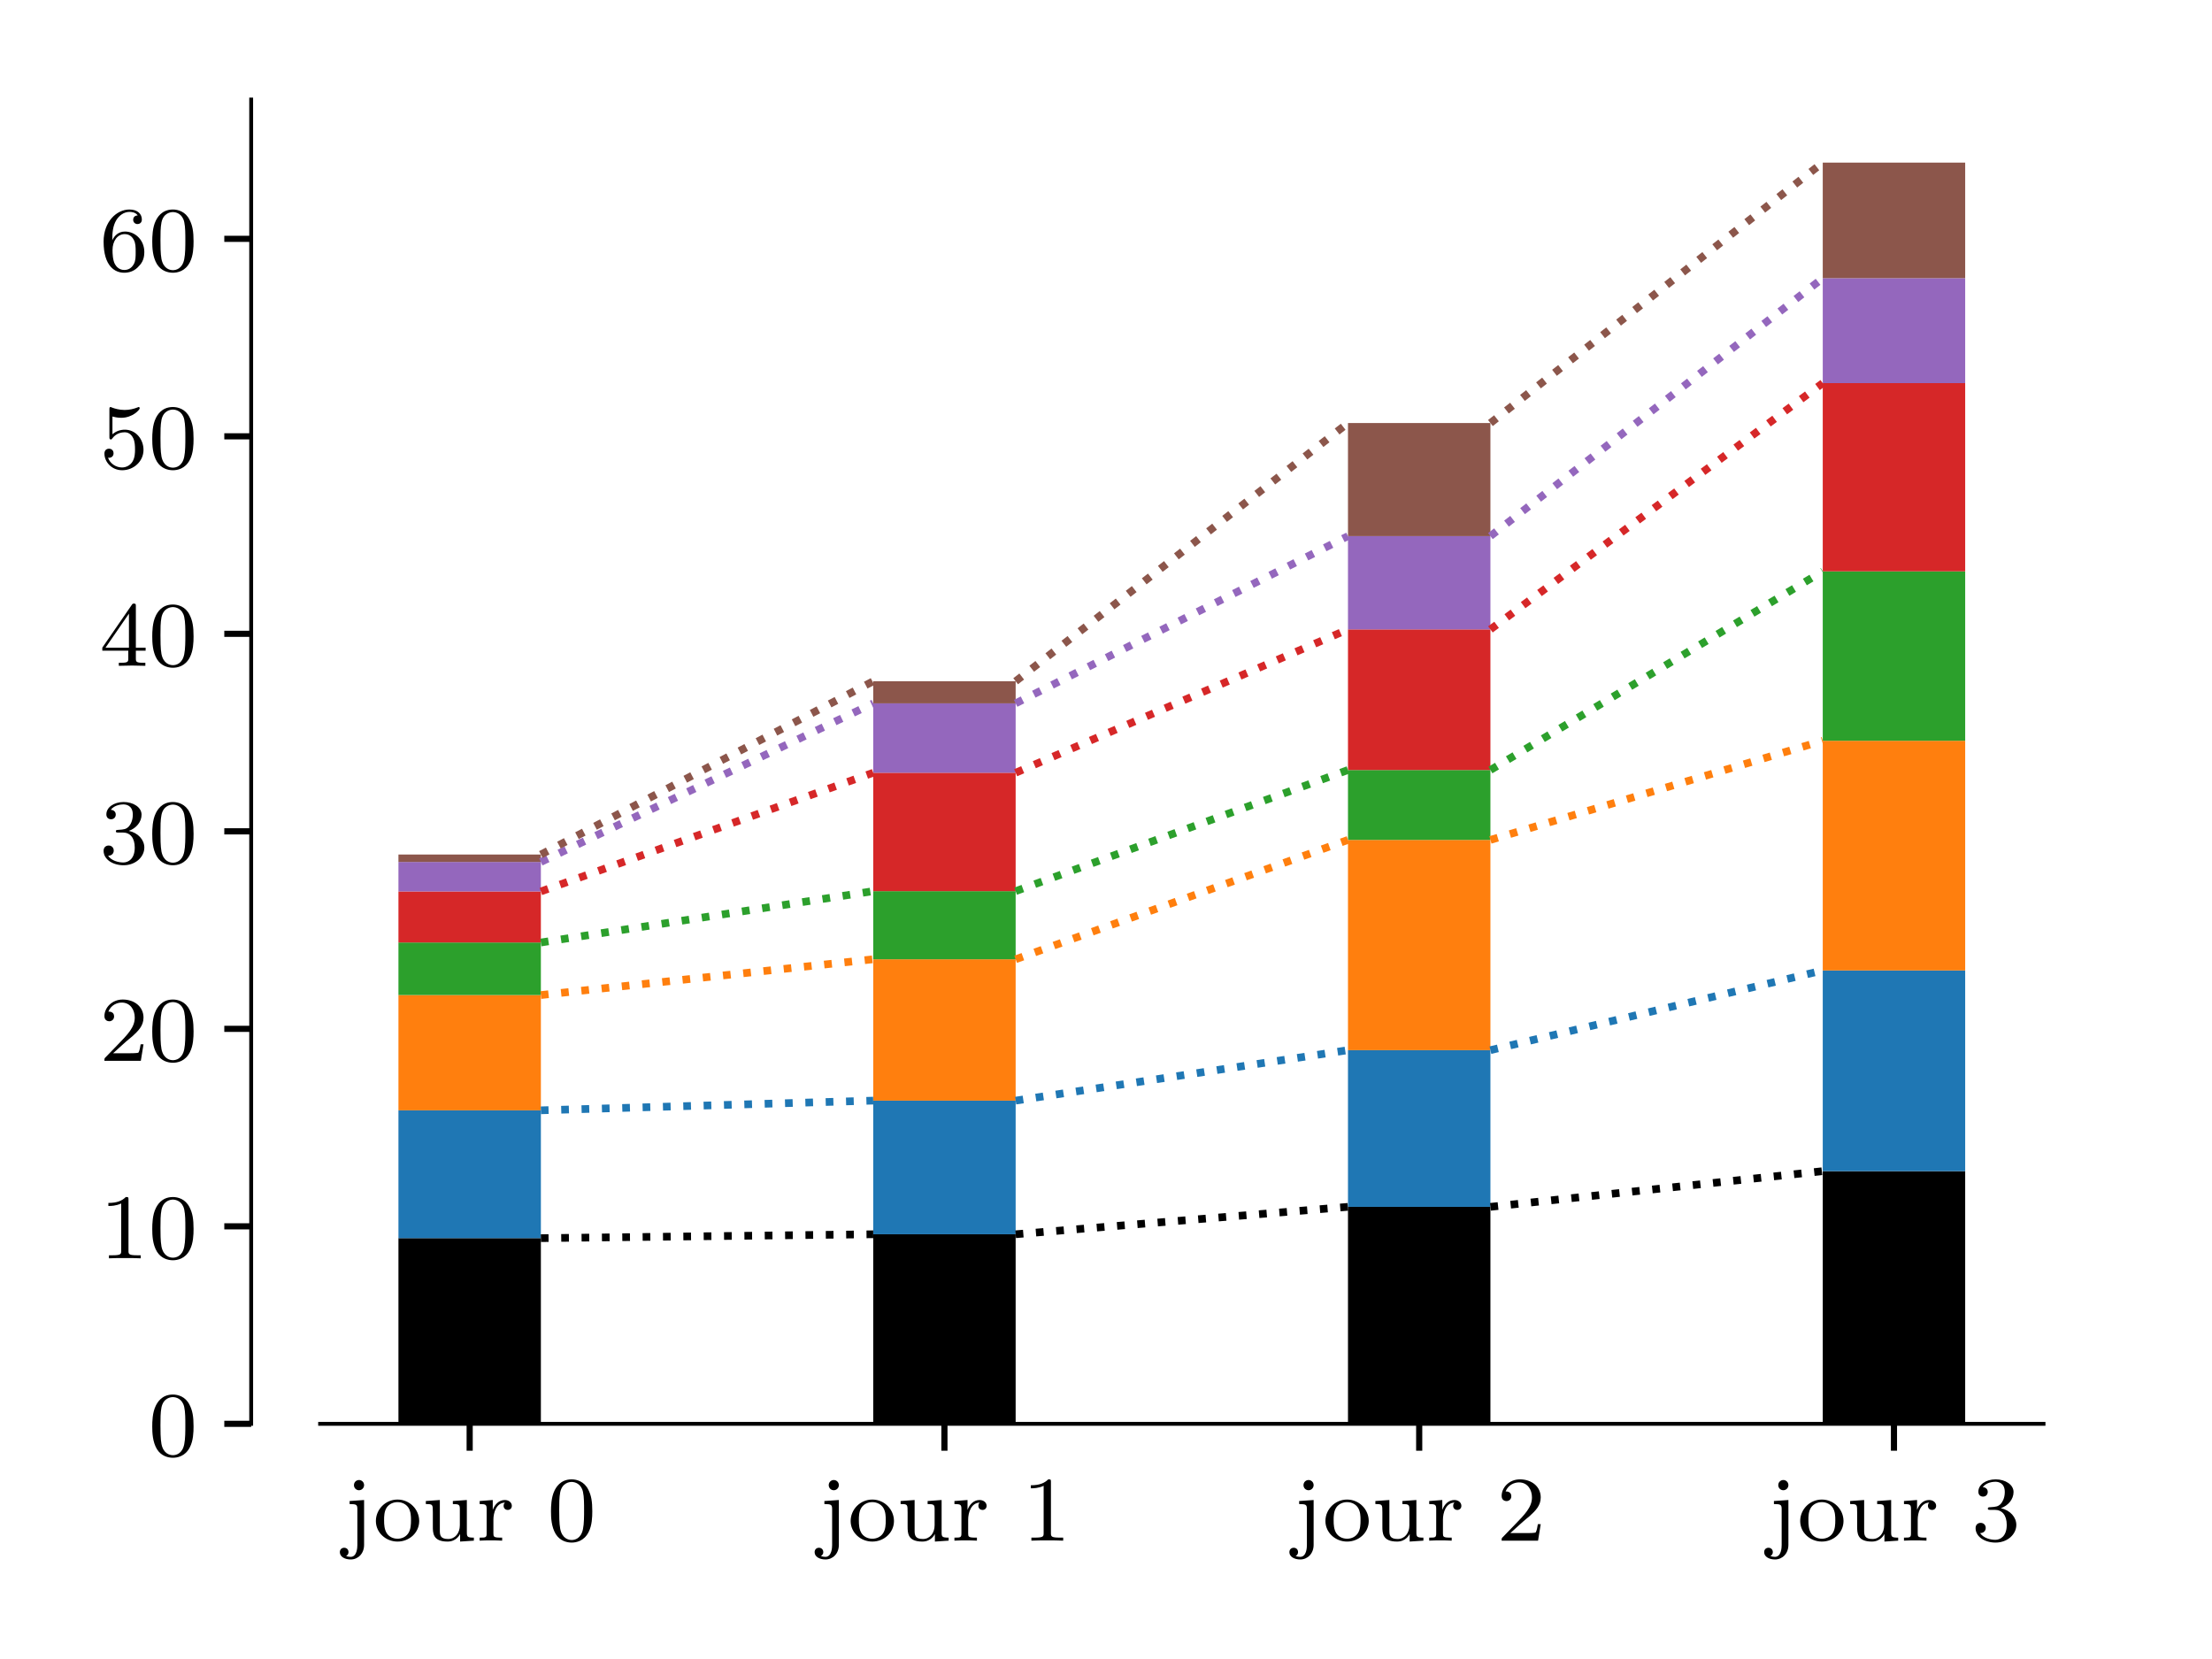
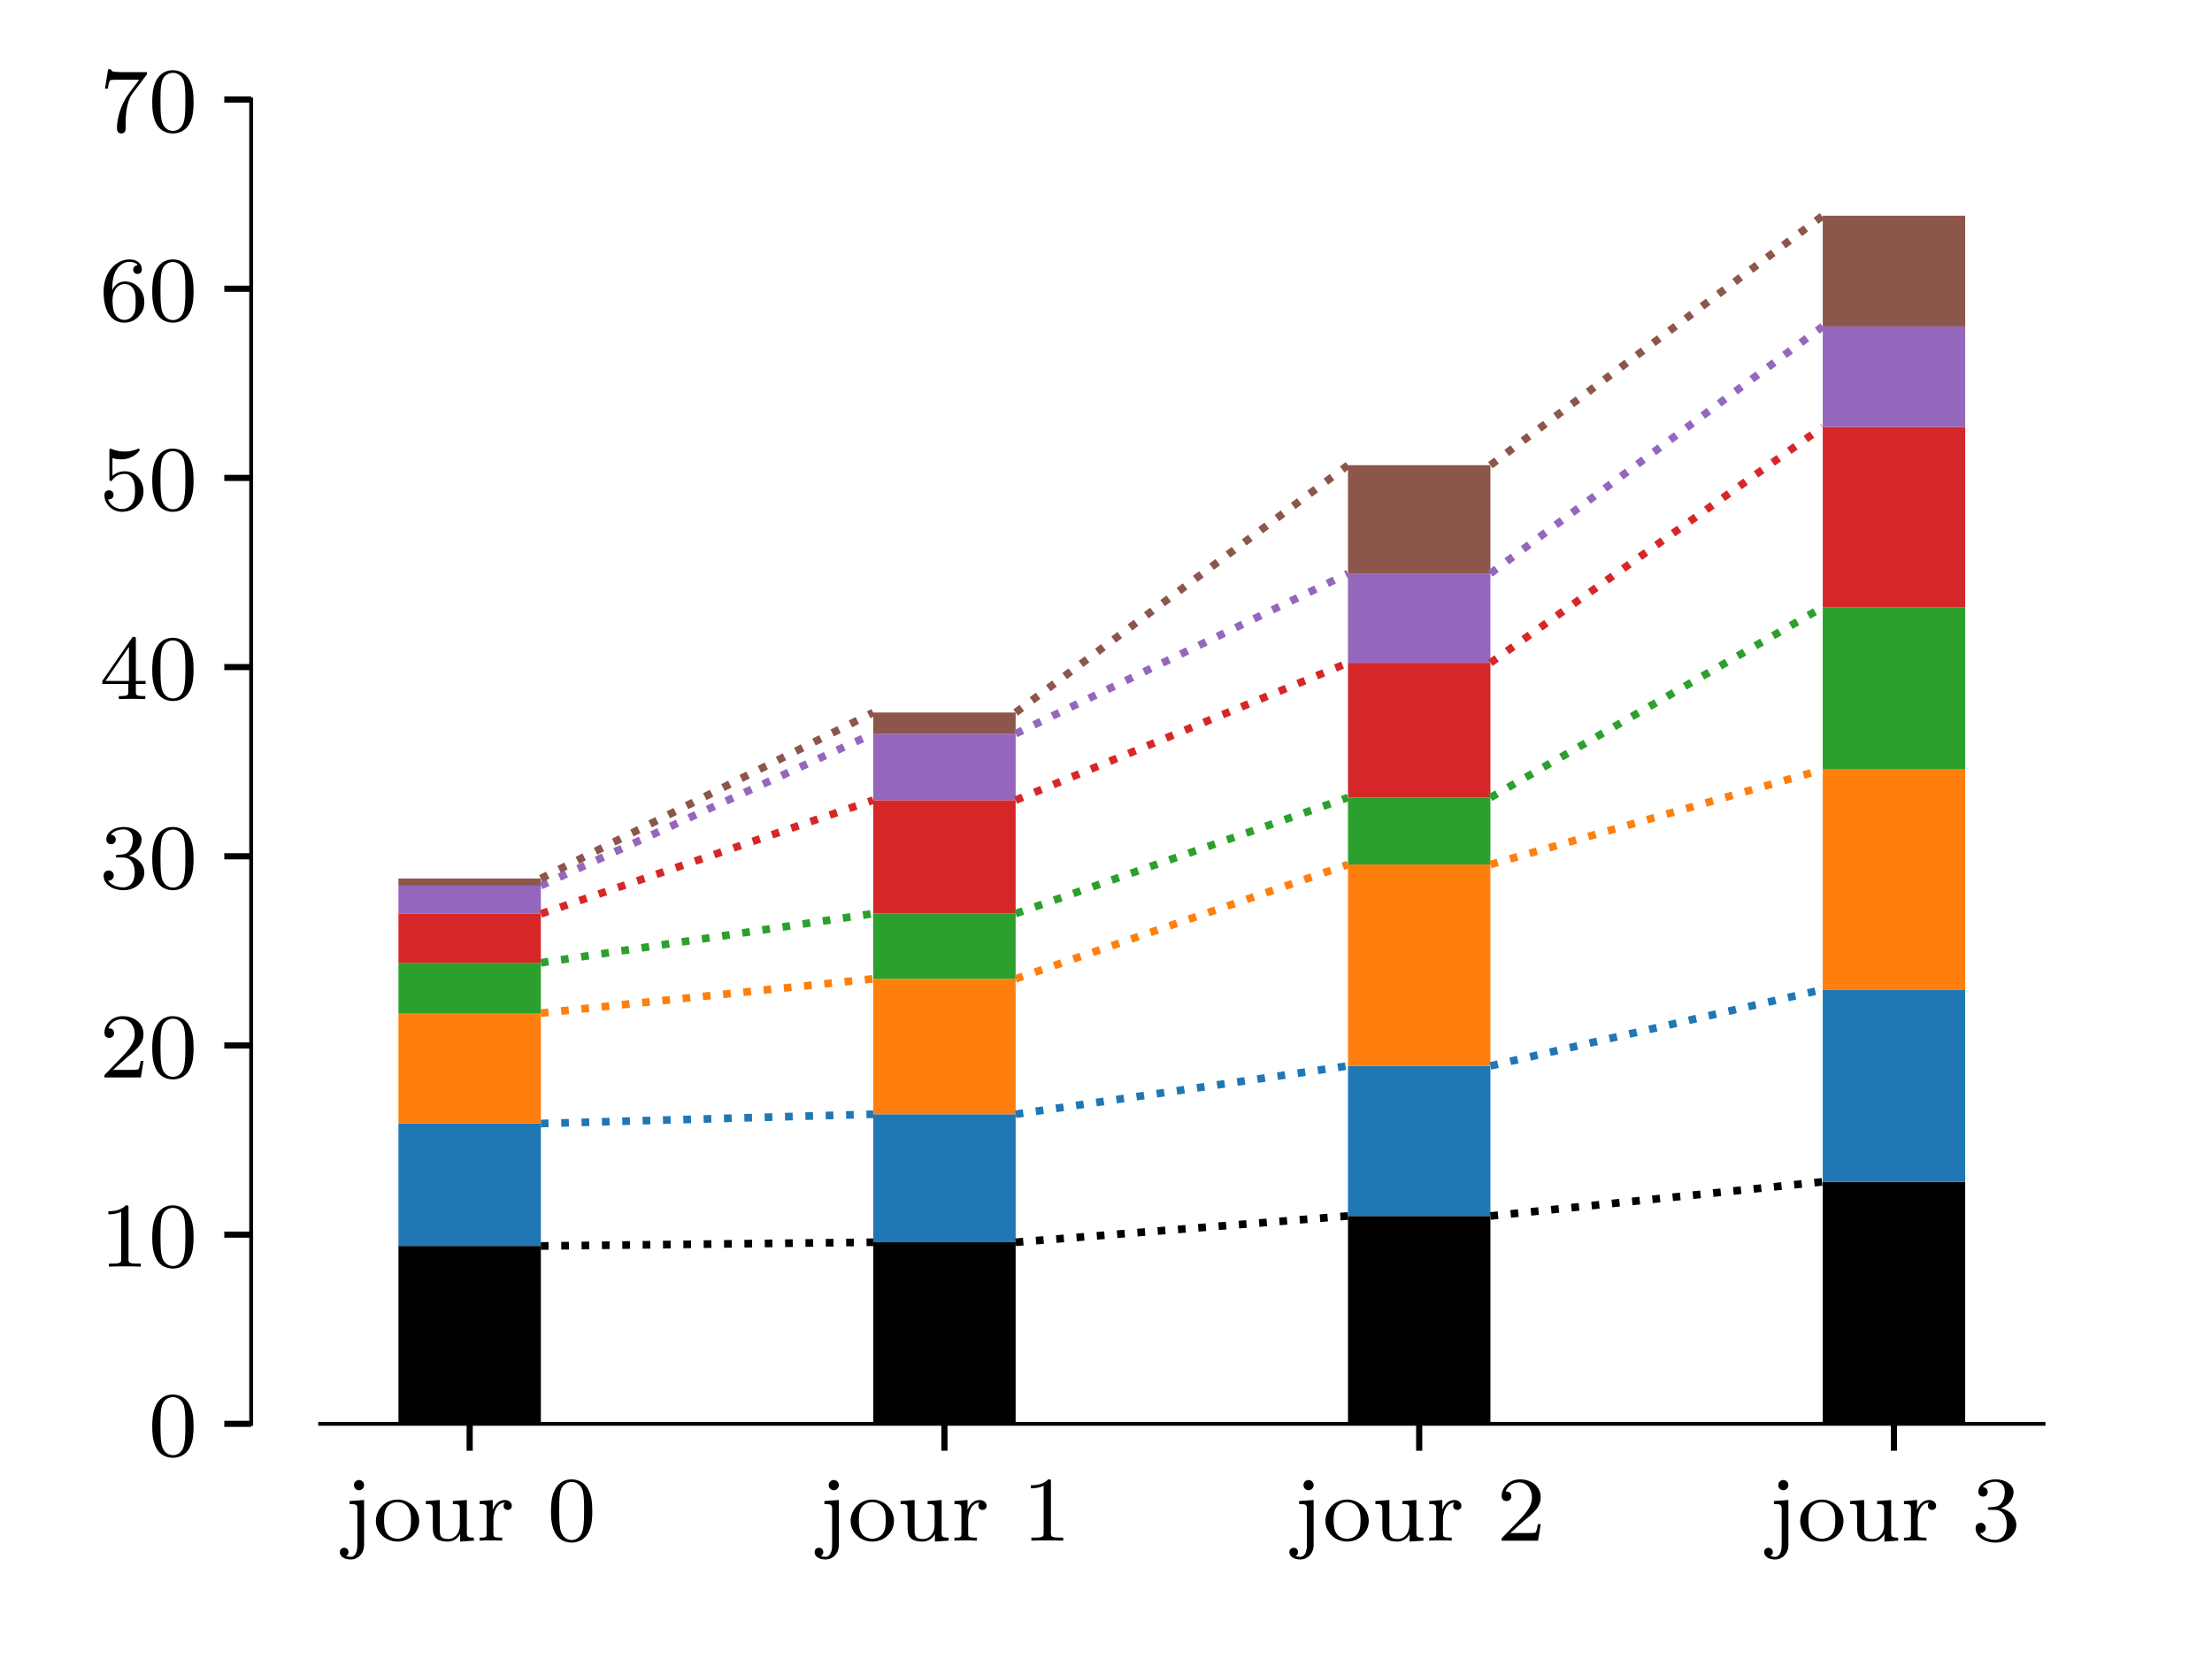
<svg xmlns="http://www.w3.org/2000/svg" xmlns:xlink="http://www.w3.org/1999/xlink" width="288pt" height="216pt" viewBox="0 0 288 216" version="1.1">
  <defs>
    <style type="text/css">*{stroke-linejoin: round; stroke-linecap: butt}</style>
  </defs>
  <g id="figure_1">
    <g id="patch_1">
      <path d="M 0 216  L 288 216  L 288 0  L 0 0  L 0 216  z " style="fill: none" />
    </g>
    <g id="axes_1">
      <g id="patch_2">
        <path d="M 32.703 185.382  L 275.04 185.382  L 275.04 12.96  L 32.703 12.96  L 32.703 185.382  z " style="fill: none" />
      </g>
      <g id="patch_3">
-         <path d="M 51.877 185.382  L 70.422 185.382  L 70.422 161.206  L 51.877 161.206  z " clip-path="url(#p1938d01c1e)" />
+         <path d="M 51.877 185.382  L 70.422 185.382  L 70.422 162.224  L 51.877 162.224  z " clip-path="url(#p4316bb7697)" />
      </g>
      <g id="patch_4">
-         <path d="M 113.692 185.382  L 132.236 185.382  L 132.236 160.699  L 113.692 160.699  z " clip-path="url(#p1938d01c1e)" />
+         <path d="M 113.692 185.382  L 132.236 185.382  L 132.236 161.738  L 113.692 161.738  z " clip-path="url(#p4316bb7697)" />
      </g>
      <g id="patch_5">
-         <path d="M 175.506 185.382  L 194.051 185.382  L 194.051 157.13  L 175.506 157.13  z " clip-path="url(#p1938d01c1e)" />
+         <path d="M 175.506 185.382  L 194.051 185.382  L 194.051 158.32  L 175.506 158.32  z " clip-path="url(#p4316bb7697)" />
      </g>
      <g id="patch_6">
-         <path d="M 237.321 185.382  L 255.865 185.382  L 255.865 152.483  L 237.321 152.483  z " clip-path="url(#p1938d01c1e)" />
+         <path d="M 237.321 185.382  L 255.865 185.382  L 255.865 153.869  L 237.321 153.869  z " clip-path="url(#p4316bb7697)" />
      </g>
      <g id="patch_7">
-         <path d="M 51.877 161.206  L 70.422 161.206  L 70.422 144.562  L 51.877 144.562  z " clip-path="url(#p1938d01c1e)" style="fill: #1f77b4" />
+         <path d="M 51.877 162.224  L 70.422 162.224  L 70.422 146.282  L 51.877 146.282  z " clip-path="url(#p4316bb7697)" style="fill: #1f77b4" />
      </g>
      <g id="patch_8">
-         <path d="M 113.692 160.699  L 132.236 160.699  L 132.236 143.3  L 113.692 143.3  z " clip-path="url(#p1938d01c1e)" style="fill: #1f77b4" />
+         <path d="M 113.692 161.738  L 132.236 161.738  L 132.236 145.072  L 113.692 145.072  z " clip-path="url(#p4316bb7697)" style="fill: #1f77b4" />
      </g>
      <g id="patch_9">
-         <path d="M 175.506 157.13  L 194.051 157.13  L 194.051 136.73  L 175.506 136.73  z " clip-path="url(#p1938d01c1e)" style="fill: #1f77b4" />
+         <path d="M 175.506 158.32  L 194.051 158.32  L 194.051 138.779  L 175.506 138.779  z " clip-path="url(#p4316bb7697)" style="fill: #1f77b4" />
      </g>
      <g id="patch_10">
-         <path d="M 237.321 152.483  L 255.865 152.483  L 255.865 126.351  L 237.321 126.351  z " clip-path="url(#p1938d01c1e)" style="fill: #1f77b4" />
+         <path d="M 237.321 153.869  L 255.865 153.869  L 255.865 128.837  L 237.321 128.837  z " clip-path="url(#p4316bb7697)" style="fill: #1f77b4" />
      </g>
      <g id="patch_11">
-         <path d="M 51.877 144.562  L 70.422 144.562  L 70.422 129.555  L 51.877 129.555  z " clip-path="url(#p1938d01c1e)" style="fill: #ff7f0e" />
+         <path d="M 51.877 146.282  L 70.422 146.282  L 70.422 131.906  L 51.877 131.906  z " clip-path="url(#p4316bb7697)" style="fill: #ff7f0e" />
      </g>
      <g id="patch_12">
-         <path d="M 113.692 143.3  L 132.236 143.3  L 132.236 124.895  L 113.692 124.895  z " clip-path="url(#p1938d01c1e)" style="fill: #ff7f0e" />
+         <path d="M 113.692 145.072  L 132.236 145.072  L 132.236 127.443  L 113.692 127.443  z " clip-path="url(#p4316bb7697)" style="fill: #ff7f0e" />
      </g>
      <g id="patch_13">
-         <path d="M 175.506 136.73  L 194.051 136.73  L 194.051 109.355  L 175.506 109.355  z " clip-path="url(#p1938d01c1e)" style="fill: #ff7f0e" />
+         <path d="M 175.506 138.779  L 194.051 138.779  L 194.051 112.557  L 175.506 112.557  z " clip-path="url(#p4316bb7697)" style="fill: #ff7f0e" />
      </g>
      <g id="patch_14">
-         <path d="M 237.321 126.351  L 255.865 126.351  L 255.865 96.445  L 237.321 96.445  z " clip-path="url(#p1938d01c1e)" style="fill: #ff7f0e" />
+         <path d="M 237.321 128.837  L 255.865 128.837  L 255.865 100.191  L 237.321 100.191  z " clip-path="url(#p4316bb7697)" style="fill: #ff7f0e" />
      </g>
      <g id="patch_15">
-         <path d="M 51.877 129.555  L 70.422 129.555  L 70.422 122.712  L 51.877 122.712  z " clip-path="url(#p1938d01c1e)" style="fill: #2ca02c" />
+         <path d="M 51.877 131.906  L 70.422 131.906  L 70.422 125.352  L 51.877 125.352  z " clip-path="url(#p4316bb7697)" style="fill: #2ca02c" />
      </g>
      <g id="patch_16">
-         <path d="M 113.692 124.895  L 132.236 124.895  L 132.236 116.026  L 113.692 116.026  z " clip-path="url(#p1938d01c1e)" style="fill: #2ca02c" />
+         <path d="M 113.692 127.443  L 132.236 127.443  L 132.236 118.947  L 113.692 118.947  z " clip-path="url(#p4316bb7697)" style="fill: #2ca02c" />
      </g>
      <g id="patch_17">
-         <path d="M 175.506 109.355  L 194.051 109.355  L 194.051 100.255  L 175.506 100.255  z " clip-path="url(#p1938d01c1e)" style="fill: #2ca02c" />
+         <path d="M 175.506 112.557  L 194.051 112.557  L 194.051 103.841  L 175.506 103.841  z " clip-path="url(#p4316bb7697)" style="fill: #2ca02c" />
      </g>
      <g id="patch_18">
-         <path d="M 237.321 96.445  L 255.865 96.445  L 255.865 74.386  L 237.321 74.386  z " clip-path="url(#p1938d01c1e)" style="fill: #2ca02c" />
+         <path d="M 237.321 100.191  L 255.865 100.191  L 255.865 79.061  L 237.321 79.061  z " clip-path="url(#p4316bb7697)" style="fill: #2ca02c" />
      </g>
      <g id="patch_19">
-         <path d="M 51.877 122.712  L 70.422 122.712  L 70.422 116.062  L 51.877 116.062  z " clip-path="url(#p1938d01c1e)" style="fill: #d62728" />
+         <path d="M 51.877 125.352  L 70.422 125.352  L 70.422 118.982  L 51.877 118.982  z " clip-path="url(#p4316bb7697)" style="fill: #d62728" />
      </g>
      <g id="patch_20">
-         <path d="M 113.692 116.026  L 132.236 116.026  L 132.236 100.611  L 113.692 100.611  z " clip-path="url(#p1938d01c1e)" style="fill: #d62728" />
+         <path d="M 113.692 118.947  L 132.236 118.947  L 132.236 104.181  L 113.692 104.181  z " clip-path="url(#p4316bb7697)" style="fill: #d62728" />
      </g>
      <g id="patch_21">
-         <path d="M 175.506 100.255  L 194.051 100.255  L 194.051 81.945  L 175.506 81.945  z " clip-path="url(#p1938d01c1e)" style="fill: #d62728" />
+         <path d="M 175.506 103.841  L 194.051 103.841  L 194.051 86.301  L 175.506 86.301  z " clip-path="url(#p4316bb7697)" style="fill: #d62728" />
      </g>
      <g id="patch_22">
-         <path d="M 237.321 74.386  L 255.865 74.386  L 255.865 49.882  L 237.321 49.882  z " clip-path="url(#p1938d01c1e)" style="fill: #d62728" />
+         <path d="M 237.321 79.061  L 255.865 79.061  L 255.865 55.589  L 237.321 55.589  z " clip-path="url(#p4316bb7697)" style="fill: #d62728" />
      </g>
      <g id="patch_23">
-         <path d="M 51.877 116.062  L 70.422 116.062  L 70.422 112.226  L 51.877 112.226  z " clip-path="url(#p1938d01c1e)" style="fill: #9467bd" />
+         <path d="M 51.877 118.982  L 70.422 118.982  L 70.422 115.307  L 51.877 115.307  z " clip-path="url(#p4316bb7697)" style="fill: #9467bd" />
      </g>
      <g id="patch_24">
-         <path d="M 113.692 100.611  L 132.236 100.611  L 132.236 91.575  L 113.692 91.575  z " clip-path="url(#p1938d01c1e)" style="fill: #9467bd" />
+         <path d="M 113.692 104.181  L 132.236 104.181  L 132.236 95.526  L 113.692 95.526  z " clip-path="url(#p4316bb7697)" style="fill: #9467bd" />
      </g>
      <g id="patch_25">
-         <path d="M 175.506 81.945  L 194.051 81.945  L 194.051 69.801  L 175.506 69.801  z " clip-path="url(#p1938d01c1e)" style="fill: #9467bd" />
+         <path d="M 175.506 86.301  L 194.051 86.301  L 194.051 74.669  L 175.506 74.669  z " clip-path="url(#p4316bb7697)" style="fill: #9467bd" />
      </g>
      <g id="patch_26">
-         <path d="M 237.321 49.882  L 255.865 49.882  L 255.865 36.217  L 237.321 36.217  z " clip-path="url(#p1938d01c1e)" style="fill: #9467bd" />
+         <path d="M 237.321 55.589  L 255.865 55.589  L 255.865 42.5  L 237.321 42.5  z " clip-path="url(#p4316bb7697)" style="fill: #9467bd" />
      </g>
      <g id="patch_27">
-         <path d="M 51.877 112.226  L 70.422 112.226  L 70.422 111.258  L 51.877 111.258  z " clip-path="url(#p1938d01c1e)" style="fill: #8c564b" />
+         <path d="M 51.877 115.307  L 70.422 115.307  L 70.422 114.38  L 51.877 114.38  z " clip-path="url(#p4316bb7697)" style="fill: #8c564b" />
      </g>
      <g id="patch_28">
-         <path d="M 113.692 91.575  L 132.236 91.575  L 132.236 88.695  L 113.692 88.695  z " clip-path="url(#p1938d01c1e)" style="fill: #8c564b" />
+         <path d="M 113.692 95.526  L 132.236 95.526  L 132.236 92.768  L 113.692 92.768  z " clip-path="url(#p4316bb7697)" style="fill: #8c564b" />
      </g>
      <g id="patch_29">
-         <path d="M 175.506 69.801  L 194.051 69.801  L 194.051 55.078  L 175.506 55.078  z " clip-path="url(#p1938d01c1e)" style="fill: #8c564b" />
+         <path d="M 175.506 74.669  L 194.051 74.669  L 194.051 60.566  L 175.506 60.566  z " clip-path="url(#p4316bb7697)" style="fill: #8c564b" />
      </g>
      <g id="patch_30">
-         <path d="M 237.321 36.217  L 255.865 36.217  L 255.865 21.171  L 237.321 21.171  z " clip-path="url(#p1938d01c1e)" style="fill: #8c564b" />
+         <path d="M 237.321 42.5  L 255.865 42.5  L 255.865 28.087  L 237.321 28.087  z " clip-path="url(#p4316bb7697)" style="fill: #8c564b" />
      </g>
      <g id="matplotlib.axis_1">
        <g id="xtick_1">
          <g id="line2d_1">
            <defs>
-               <path id="m930ab64443" d="M 0 0  L 0 3.5  " style="stroke: #000000; stroke-width: 0.8" />
+               <path id="m98ee27dc84" d="M 0 0  L 0 3.5  " style="stroke: #000000; stroke-width: 0.8" />
            </defs>
            <g>
-               <use xlink:href="#m930ab64443" x="61.15" y="185.382" style="stroke: #000000; stroke-width: 0.8" />
+               <use xlink:href="#m98ee27dc84" x="61.15" y="185.382" style="stroke: #000000; stroke-width: 0.8" />
            </g>
          </g>
          <g id="text_1">
            <g transform="translate(44.67952 200.5913)scale(0.12 -0.12)">
              <defs>
                <path id="LMRoman8-Regular-6a" d="M 1453 -294  L 1453 2822  L 448 2752  L 448 2541  C 928 2541 986 2496 986 2182  L 986 -307  C 986 -480 960 -1126 518 -1126  C 422 -1126 282 -1101 198 -1069  C 237 -1056 371 -973 371 -794  C 371 -621 250 -493 70 -493  C -90 -493 -230 -602 -230 -800  C -230 -1126 128 -1306 525 -1306  C 1037 -1306 1453 -896 1453 -294  z M 1453 3853  C 1453 4064 1286 4211 1101 4211  C 915 4211 749 4064 749 3853  C 749 3667 896 3501 1101 3501  C 1299 3501 1453 3667 1453 3853  z " transform="scale(0.015625)" />
                <path id="LMRoman8-Regular-6f" d="M 3200 1363  C 3200 2163 2541 2854 1696 2854  C 851 2854 192 2163 192 1363  C 192 563 877 -64 1696 -64  C 2522 -64 3200 563 3200 1363  z M 2630 1421  C 2630 1126 2618 774 2438 506  C 2266 250 1978 134 1696 134  C 1350 134 1082 301 941 525  C 781 787 762 1101 762 1421  C 762 1664 762 2048 960 2323  C 1126 2547 1395 2675 1696 2675  C 2029 2675 2304 2515 2451 2291  C 2624 2022 2630 1677 2630 1421  z " transform="scale(0.015625)" />
                <path id="LMRoman8-Regular-75" d="M 3597 0  L 3597 211  C 3162 211 3110 256 3110 570  L 3110 2822  L 2138 2752  L 2138 2541  C 2573 2541 2624 2496 2624 2182  L 2624 1069  C 2624 518 2291 115 1811 115  C 1261 115 1235 390 1235 710  L 1235 2822  L 262 2752  L 262 2541  C 749 2541 749 2522 749 1952  L 749 992  C 749 531 749 -64 1773 -64  C 2374 -64 2605 397 2637 454  L 2643 454  L 2643 -64  L 3597 0  z " transform="scale(0.015625)" />
                <path id="LMRoman8-Regular-72" d="M 2458 2419  C 2458 2643 2253 2822 1971 2822  C 1555 2822 1274 2509 1139 2150  L 1133 2150  L 1133 2822  L 224 2752  L 224 2541  C 659 2541 710 2496 710 2182  L 710 499  C 710 211 634 211 224 211  L 224 0  C 474 19 826 19 979 19  C 1357 19 1370 19 1786 0  L 1786 211  L 1658 211  C 1190 211 1178 282 1178 512  L 1178 1459  C 1178 1939 1376 2630 1990 2643  C 1952 2618 1888 2566 1888 2419  C 1888 2221 2042 2131 2170 2131  C 2323 2131 2458 2234 2458 2419  z " transform="scale(0.015625)" />
                <path id="LMRoman8-Regular-20" transform="scale(0.015625)" />
                <path id="LMRoman8-Regular-30" d="M 3130 2042  C 3130 2726 3059 3142 2848 3552  C 2566 4115 2048 4256 1696 4256  C 890 4256 595 3654 506 3475  C 275 3008 262 2374 262 2042  C 262 1619 282 973 589 461  C 883 -13 1357 -134 1696 -134  C 2003 -134 2554 -38 2874 595  C 3110 1056 3130 1626 3130 2042  z M 2560 2118  C 2560 1741 2560 1165 2483 806  C 2349 134 1907 45 1696 45  C 1478 45 1037 147 902 819  C 832 1184 832 1786 832 2118  C 832 2560 832 3008 902 3360  C 1037 4013 1536 4077 1696 4077  C 1914 4077 2355 3968 2483 3386  C 2560 3034 2560 2554 2560 2118  z " transform="scale(0.015625)" />
              </defs>
              <use xlink:href="#LMRoman8-Regular-6a" />
              <use xlink:href="#LMRoman8-Regular-6f" x="32.5" />
              <use xlink:href="#LMRoman8-Regular-75" x="85.6" />
              <use xlink:href="#LMRoman8-Regular-72" x="144.6" />
              <use xlink:href="#LMRoman8-Regular-20" x="186" />
              <use xlink:href="#LMRoman8-Regular-30" x="221.4" />
            </g>
          </g>
        </g>
        <g id="xtick_2">
          <g id="line2d_2">
            <g>
-               <use xlink:href="#m930ab64443" x="122.964" y="185.382" style="stroke: #000000; stroke-width: 0.8" />
+               <use xlink:href="#m98ee27dc84" x="122.964" y="185.382" style="stroke: #000000; stroke-width: 0.8" />
            </g>
          </g>
          <g id="text_2">
            <g transform="translate(106.494 200.5913)scale(0.12 -0.12)">
              <defs>
                <path id="LMRoman8-Regular-31" d="M 2861 0  L 2861 211  L 2637 211  C 2029 211 2010 288 2010 525  L 2010 4077  C 2010 4250 1997 4256 1824 4256  C 1562 4000 1222 3846 614 3846  L 614 3635  C 787 3635 1133 3635 1504 3808  L 1504 525  C 1504 288 1485 211 877 211  L 653 211  L 653 0  C 915 19 1466 19 1754 19  C 2042 19 2598 19 2861 0  z " transform="scale(0.015625)" />
              </defs>
              <use xlink:href="#LMRoman8-Regular-6a" />
              <use xlink:href="#LMRoman8-Regular-6f" x="32.5" />
              <use xlink:href="#LMRoman8-Regular-75" x="85.6" />
              <use xlink:href="#LMRoman8-Regular-72" x="144.6" />
              <use xlink:href="#LMRoman8-Regular-20" x="186" />
              <use xlink:href="#LMRoman8-Regular-31" x="221.4" />
            </g>
          </g>
        </g>
        <g id="xtick_3">
          <g id="line2d_3">
            <g>
-               <use xlink:href="#m930ab64443" x="184.778" y="185.382" style="stroke: #000000; stroke-width: 0.8" />
+               <use xlink:href="#m98ee27dc84" x="184.778" y="185.382" style="stroke: #000000; stroke-width: 0.8" />
            </g>
          </g>
          <g id="text_3">
            <g transform="translate(168.3085 200.5913)scale(0.12 -0.12)">
              <defs>
                <path id="LMRoman8-Regular-32" d="M 3053 1146  L 2854 1146  C 2835 1018 2784 698 2707 576  C 2669 525 2182 525 2080 525  L 941 525  L 1805 1306  C 1907 1402 2176 1613 2278 1702  C 2675 2067 3053 2419 3053 3002  C 3053 3763 2413 4256 1613 4256  C 845 4256 339 3674 339 3104  C 339 2790 589 2746 678 2746  C 813 2746 1011 2842 1011 3085  C 1011 3418 691 3418 614 3418  C 800 3885 1229 4045 1542 4045  C 2138 4045 2445 3539 2445 3002  C 2445 2336 1978 1850 1222 1075  L 416 243  C 339 173 339 160 339 0  L 2867 0  L 3053 1146  z " transform="scale(0.015625)" />
              </defs>
              <use xlink:href="#LMRoman8-Regular-6a" />
              <use xlink:href="#LMRoman8-Regular-6f" x="32.5" />
              <use xlink:href="#LMRoman8-Regular-75" x="85.6" />
              <use xlink:href="#LMRoman8-Regular-72" x="144.6" />
              <use xlink:href="#LMRoman8-Regular-20" x="186" />
              <use xlink:href="#LMRoman8-Regular-32" x="221.4" />
            </g>
          </g>
        </g>
        <g id="xtick_4">
          <g id="line2d_4">
            <g>
-               <use xlink:href="#m930ab64443" x="246.593" y="185.382" style="stroke: #000000; stroke-width: 0.8" />
+               <use xlink:href="#m98ee27dc84" x="246.593" y="185.382" style="stroke: #000000; stroke-width: 0.8" />
            </g>
          </g>
          <g id="text_4">
            <g transform="translate(230.123 200.5913)scale(0.12 -0.12)">
              <defs>
                <path id="LMRoman8-Regular-33" d="M 3110 1094  C 3110 1626 2688 2112 2035 2253  C 2541 2432 2918 2867 2918 3379  C 2918 3891 2342 4256 1677 4256  C 992 4256 474 3885 474 3398  C 474 3162 634 3059 800 3059  C 998 3059 1126 3200 1126 3386  C 1126 3622 922 3712 781 3718  C 1050 4070 1542 4090 1658 4090  C 1824 4090 2310 4038 2310 3379  C 2310 2931 2125 2662 2035 2560  C 1843 2362 1696 2349 1306 2323  C 1184 2317 1133 2310 1133 2227  C 1133 2138 1190 2138 1299 2138  L 1619 2138  C 2125 2138 2445 1766 2445 1094  C 2445 294 1990 58 1651 58  C 1299 58 819 186 595 525  C 826 525 986 672 986 883  C 986 1088 838 1235 634 1235  C 461 1235 282 1126 282 870  C 282 262 934 -134 1664 -134  C 2515 -134 3110 454 3110 1094  z " transform="scale(0.015625)" />
              </defs>
              <use xlink:href="#LMRoman8-Regular-6a" />
              <use xlink:href="#LMRoman8-Regular-6f" x="32.5" />
              <use xlink:href="#LMRoman8-Regular-75" x="85.6" />
              <use xlink:href="#LMRoman8-Regular-72" x="144.6" />
              <use xlink:href="#LMRoman8-Regular-20" x="186" />
              <use xlink:href="#LMRoman8-Regular-33" x="221.4" />
            </g>
          </g>
        </g>
      </g>
      <g id="matplotlib.axis_2">
        <g id="ytick_1">
          <g id="line2d_5">
            <defs>
-               <path id="mbc1965e1fd" d="M 0 0  L -3.5 0  " style="stroke: #000000; stroke-width: 0.8" />
+               <path id="m318425c013" d="M 0 0  L -3.5 0  " style="stroke: #000000; stroke-width: 0.8" />
            </defs>
            <g>
-               <use xlink:href="#mbc1965e1fd" x="32.703" y="185.382" style="stroke: #000000; stroke-width: 0.8" />
+               <use xlink:href="#m318425c013" x="32.703" y="185.382" style="stroke: #000000; stroke-width: 0.8" />
            </g>
          </g>
          <g id="text_5">
            <g transform="translate(19.33125 189.5469)scale(0.12 -0.12)">
              <use xlink:href="#LMRoman8-Regular-30" />
            </g>
          </g>
        </g>
        <g id="ytick_2">
          <g id="line2d_6">
            <g>
-               <use xlink:href="#mbc1965e1fd" x="32.703" y="159.668" style="stroke: #000000; stroke-width: 0.8" />
+               <use xlink:href="#m318425c013" x="32.703" y="160.751" style="stroke: #000000; stroke-width: 0.8" />
            </g>
          </g>
          <g id="text_6">
-             <g transform="translate(12.96 163.832)scale(0.12 -0.12)">
+             <g transform="translate(12.96 164.9151)scale(0.12 -0.12)">
              <use xlink:href="#LMRoman8-Regular-31" />
              <use xlink:href="#LMRoman8-Regular-30" x="53.1" />
            </g>
          </g>
        </g>
        <g id="ytick_3">
          <g id="line2d_7">
            <g>
-               <use xlink:href="#mbc1965e1fd" x="32.703" y="133.953" style="stroke: #000000; stroke-width: 0.8" />
+               <use xlink:href="#m318425c013" x="32.703" y="136.119" style="stroke: #000000; stroke-width: 0.8" />
            </g>
          </g>
          <g id="text_7">
-             <g transform="translate(12.96 138.1172)scale(0.12 -0.12)">
+             <g transform="translate(12.96 140.2833)scale(0.12 -0.12)">
              <use xlink:href="#LMRoman8-Regular-32" />
              <use xlink:href="#LMRoman8-Regular-30" x="53.1" />
            </g>
          </g>
        </g>
        <g id="ytick_4">
          <g id="line2d_8">
            <g>
-               <use xlink:href="#mbc1965e1fd" x="32.703" y="108.238" style="stroke: #000000; stroke-width: 0.8" />
+               <use xlink:href="#m318425c013" x="32.703" y="111.487" style="stroke: #000000; stroke-width: 0.8" />
            </g>
          </g>
          <g id="text_8">
-             <g transform="translate(12.96 112.4024)scale(0.12 -0.12)">
+             <g transform="translate(12.96 115.6515)scale(0.12 -0.12)">
              <use xlink:href="#LMRoman8-Regular-33" />
              <use xlink:href="#LMRoman8-Regular-30" x="53.1" />
            </g>
          </g>
        </g>
        <g id="ytick_5">
          <g id="line2d_9">
            <g>
-               <use xlink:href="#mbc1965e1fd" x="32.703" y="82.523" style="stroke: #000000; stroke-width: 0.8" />
+               <use xlink:href="#m318425c013" x="32.703" y="86.855" style="stroke: #000000; stroke-width: 0.8" />
            </g>
          </g>
          <g id="text_9">
-             <g transform="translate(12.96 86.68753)scale(0.12 -0.12)">
+             <g transform="translate(12.96 91.01973)scale(0.12 -0.12)">
              <defs>
                <path id="LMRoman8-Regular-34" d="M 3200 1050  L 3200 1261  L 2522 1261  L 2522 4141  C 2522 4269 2522 4320 2387 4320  C 2304 4320 2298 4314 2234 4224  L 192 1261  L 192 1050  L 1997 1050  L 1997 518  C 1997 282 1978 211 1485 211  L 1338 211  L 1338 0  L 2259 19  L 3181 0  L 3181 211  L 3034 211  C 2541 211 2522 282 2522 518  L 2522 1050  L 3200 1050  z M 2042 1261  L 416 1261  L 2042 3622  L 2042 1261  z " transform="scale(0.015625)" />
              </defs>
              <use xlink:href="#LMRoman8-Regular-34" />
              <use xlink:href="#LMRoman8-Regular-30" x="53.1" />
            </g>
          </g>
        </g>
        <g id="ytick_6">
          <g id="line2d_10">
            <g>
-               <use xlink:href="#mbc1965e1fd" x="32.703" y="56.808" style="stroke: #000000; stroke-width: 0.8" />
+               <use xlink:href="#m318425c013" x="32.703" y="62.224" style="stroke: #000000; stroke-width: 0.8" />
            </g>
          </g>
          <g id="text_10">
-             <g transform="translate(12.96 60.9727)scale(0.12 -0.12)">
+             <g transform="translate(12.96 66.38795)scale(0.12 -0.12)">
              <defs>
                <path id="LMRoman8-Regular-35" d="M 3053 1280  C 3053 2022 2515 2682 1760 2682  C 1440 2682 1139 2579 896 2362  L 896 3597  C 979 3571 1235 3507 1504 3507  C 2304 3507 2790 4070 2790 4166  C 2790 4237 2746 4256 2714 4256  C 2714 4256 2688 4256 2630 4224  C 2381 4128 2086 4051 1741 4051  C 1363 4051 1050 4147 851 4224  C 787 4256 768 4256 768 4256  C 685 4256 685 4186 685 4070  L 685 2195  C 685 2080 685 2003 787 2003  C 838 2003 858 2029 890 2080  C 966 2176 1210 2502 1754 2502  C 2112 2502 2285 2208 2342 2086  C 2451 1856 2464 1562 2464 1312  C 2464 1075 2458 730 2278 448  C 2157 256 1901 58 1562 58  C 1146 58 736 320 589 736  C 608 730 653 730 653 730  C 832 730 973 845 973 1043  C 973 1280 787 1363 659 1363  C 544 1363 339 1299 339 1024  C 339 448 838 -134 1574 -134  C 2374 -134 3053 486 3053 1280  z " transform="scale(0.015625)" />
              </defs>
              <use xlink:href="#LMRoman8-Regular-35" />
              <use xlink:href="#LMRoman8-Regular-30" x="53.1" />
            </g>
          </g>
        </g>
        <g id="ytick_7">
          <g id="line2d_11">
            <g>
-               <use xlink:href="#mbc1965e1fd" x="32.703" y="31.093" style="stroke: #000000; stroke-width: 0.8" />
+               <use xlink:href="#m318425c013" x="32.703" y="37.592" style="stroke: #000000; stroke-width: 0.8" />
            </g>
          </g>
          <g id="text_11">
-             <g transform="translate(12.96 35.25786)scale(0.12 -0.12)">
+             <g transform="translate(12.96 41.75616)scale(0.12 -0.12)">
              <defs>
                <path id="LMRoman8-Regular-36" d="M 3110 1299  C 3110 2138 2477 2726 1766 2726  C 1306 2726 1030 2432 883 2118  C 883 2650 928 3117 1158 3507  C 1350 3827 1677 4090 2080 4090  C 2208 4090 2502 4070 2650 3846  C 2362 3834 2336 3616 2336 3546  C 2336 3354 2483 3245 2637 3245  C 2752 3245 2938 3315 2938 3558  C 2938 3942 2650 4256 2074 4256  C 1184 4256 282 3411 282 2029  C 282 294 1088 -134 1709 -134  C 2016 -134 2349 -51 2637 224  C 2893 474 3110 742 3110 1299  z M 2509 1306  C 2509 979 2509 698 2381 467  C 2214 173 1990 58 1709 58  C 1370 58 1158 294 1062 474  C 915 762 902 1197 902 1440  C 902 2074 1248 2547 1741 2547  C 2061 2547 2253 2381 2374 2157  C 2509 1920 2509 1632 2509 1306  z " transform="scale(0.015625)" />
              </defs>
              <use xlink:href="#LMRoman8-Regular-36" />
              <use xlink:href="#LMRoman8-Regular-30" x="53.1" />
            </g>
          </g>
        </g>
-       </g>
-       <g id="line2d_12">
-         <path d="M 70.422 161.206  L 113.692 160.699  " clip-path="url(#p1938d01c1e)" style="fill: none; stroke-dasharray: 1,1.65; stroke-dashoffset: 0; stroke: #000000" />
+         <g id="ytick_8">
+           <g id="line2d_12">
+             <g>
+               <use xlink:href="#m318425c013" x="32.703" y="12.96" style="stroke: #000000; stroke-width: 0.8" />
+             </g>
+           </g>
+           <g id="text_12">
+             <g transform="translate(12.96 17.12438)scale(0.12 -0.12)">
+               <defs>
+                 <path id="LMRoman8-Regular-37" d="M 3296 4122  L 1670 4122  C 1510 4122 1312 4128 1152 4141  C 819 4166 813 4224 794 4326  L 595 4326  L 378 2976  L 576 2976  C 589 3072 659 3514 749 3565  C 819 3597 1299 3597 1395 3597  L 2752 3597  L 2093 2714  C 1363 1741 1210 730 1210 224  C 1210 160 1210 -134 1510 -134  C 1811 -134 1811 154 1811 230  L 1811 538  C 1811 1459 1965 2214 2278 2630  L 3238 3898  C 3296 3968 3296 3981 3296 4122  z " transform="scale(0.015625)" />
+               </defs>
+               <use xlink:href="#LMRoman8-Regular-37" />
+               <use xlink:href="#LMRoman8-Regular-30" x="53.1" />
+             </g>
+           </g>
+         </g>
      </g>
      <g id="line2d_13">
-         <path d="M 132.236 160.699  L 175.506 157.13  " clip-path="url(#p1938d01c1e)" style="fill: none; stroke-dasharray: 1,1.65; stroke-dashoffset: 0; stroke: #000000" />
+         <path d="M 70.422 162.224  L 113.692 161.738  " clip-path="url(#p4316bb7697)" style="fill: none; stroke-dasharray: 1,1.65; stroke-dashoffset: 0; stroke: #000000" />
      </g>
      <g id="line2d_14">
-         <path d="M 194.051 157.13  L 237.321 152.483  " clip-path="url(#p1938d01c1e)" style="fill: none; stroke-dasharray: 1,1.65; stroke-dashoffset: 0; stroke: #000000" />
+         <path d="M 132.236 161.738  L 175.506 158.32  " clip-path="url(#p4316bb7697)" style="fill: none; stroke-dasharray: 1,1.65; stroke-dashoffset: 0; stroke: #000000" />
      </g>
      <g id="line2d_15">
-         <path d="M 70.422 144.562  L 113.692 143.3  " clip-path="url(#p1938d01c1e)" style="fill: none; stroke-dasharray: 1,1.65; stroke-dashoffset: 0; stroke: #1f77b4" />
+         <path d="M 194.051 158.32  L 237.321 153.869  " clip-path="url(#p4316bb7697)" style="fill: none; stroke-dasharray: 1,1.65; stroke-dashoffset: 0; stroke: #000000" />
      </g>
      <g id="line2d_16">
-         <path d="M 132.236 143.3  L 175.506 136.73  " clip-path="url(#p1938d01c1e)" style="fill: none; stroke-dasharray: 1,1.65; stroke-dashoffset: 0; stroke: #1f77b4" />
+         <path d="M 70.422 146.282  L 113.692 145.072  " clip-path="url(#p4316bb7697)" style="fill: none; stroke-dasharray: 1,1.65; stroke-dashoffset: 0; stroke: #1f77b4" />
      </g>
      <g id="line2d_17">
-         <path d="M 194.051 136.73  L 237.321 126.351  " clip-path="url(#p1938d01c1e)" style="fill: none; stroke-dasharray: 1,1.65; stroke-dashoffset: 0; stroke: #1f77b4" />
+         <path d="M 132.236 145.072  L 175.506 138.779  " clip-path="url(#p4316bb7697)" style="fill: none; stroke-dasharray: 1,1.65; stroke-dashoffset: 0; stroke: #1f77b4" />
      </g>
      <g id="line2d_18">
-         <path d="M 70.422 129.555  L 113.692 124.895  " clip-path="url(#p1938d01c1e)" style="fill: none; stroke-dasharray: 1,1.65; stroke-dashoffset: 0; stroke: #ff7f0e" />
+         <path d="M 194.051 138.779  L 237.321 128.837  " clip-path="url(#p4316bb7697)" style="fill: none; stroke-dasharray: 1,1.65; stroke-dashoffset: 0; stroke: #1f77b4" />
      </g>
      <g id="line2d_19">
-         <path d="M 132.236 124.895  L 175.506 109.355  " clip-path="url(#p1938d01c1e)" style="fill: none; stroke-dasharray: 1,1.65; stroke-dashoffset: 0; stroke: #ff7f0e" />
+         <path d="M 70.422 131.906  L 113.692 127.443  " clip-path="url(#p4316bb7697)" style="fill: none; stroke-dasharray: 1,1.65; stroke-dashoffset: 0; stroke: #ff7f0e" />
      </g>
      <g id="line2d_20">
-         <path d="M 194.051 109.355  L 237.321 96.445  " clip-path="url(#p1938d01c1e)" style="fill: none; stroke-dasharray: 1,1.65; stroke-dashoffset: 0; stroke: #ff7f0e" />
+         <path d="M 132.236 127.443  L 175.506 112.557  " clip-path="url(#p4316bb7697)" style="fill: none; stroke-dasharray: 1,1.65; stroke-dashoffset: 0; stroke: #ff7f0e" />
      </g>
      <g id="line2d_21">
-         <path d="M 70.422 122.712  L 113.692 116.026  " clip-path="url(#p1938d01c1e)" style="fill: none; stroke-dasharray: 1,1.65; stroke-dashoffset: 0; stroke: #2ca02c" />
+         <path d="M 194.051 112.557  L 237.321 100.191  " clip-path="url(#p4316bb7697)" style="fill: none; stroke-dasharray: 1,1.65; stroke-dashoffset: 0; stroke: #ff7f0e" />
      </g>
      <g id="line2d_22">
-         <path d="M 132.236 116.026  L 175.506 100.255  " clip-path="url(#p1938d01c1e)" style="fill: none; stroke-dasharray: 1,1.65; stroke-dashoffset: 0; stroke: #2ca02c" />
+         <path d="M 70.422 125.352  L 113.692 118.947  " clip-path="url(#p4316bb7697)" style="fill: none; stroke-dasharray: 1,1.65; stroke-dashoffset: 0; stroke: #2ca02c" />
      </g>
      <g id="line2d_23">
-         <path d="M 194.051 100.255  L 237.321 74.386  " clip-path="url(#p1938d01c1e)" style="fill: none; stroke-dasharray: 1,1.65; stroke-dashoffset: 0; stroke: #2ca02c" />
+         <path d="M 132.236 118.947  L 175.506 103.841  " clip-path="url(#p4316bb7697)" style="fill: none; stroke-dasharray: 1,1.65; stroke-dashoffset: 0; stroke: #2ca02c" />
      </g>
      <g id="line2d_24">
-         <path d="M 70.422 116.062  L 113.692 100.611  " clip-path="url(#p1938d01c1e)" style="fill: none; stroke-dasharray: 1,1.65; stroke-dashoffset: 0; stroke: #d62728" />
+         <path d="M 194.051 103.841  L 237.321 79.061  " clip-path="url(#p4316bb7697)" style="fill: none; stroke-dasharray: 1,1.65; stroke-dashoffset: 0; stroke: #2ca02c" />
      </g>
      <g id="line2d_25">
-         <path d="M 132.236 100.611  L 175.506 81.945  " clip-path="url(#p1938d01c1e)" style="fill: none; stroke-dasharray: 1,1.65; stroke-dashoffset: 0; stroke: #d62728" />
+         <path d="M 70.422 118.982  L 113.692 104.181  " clip-path="url(#p4316bb7697)" style="fill: none; stroke-dasharray: 1,1.65; stroke-dashoffset: 0; stroke: #d62728" />
      </g>
      <g id="line2d_26">
-         <path d="M 194.051 81.945  L 237.321 49.882  " clip-path="url(#p1938d01c1e)" style="fill: none; stroke-dasharray: 1,1.65; stroke-dashoffset: 0; stroke: #d62728" />
+         <path d="M 132.236 104.181  L 175.506 86.301  " clip-path="url(#p4316bb7697)" style="fill: none; stroke-dasharray: 1,1.65; stroke-dashoffset: 0; stroke: #d62728" />
      </g>
      <g id="line2d_27">
-         <path d="M 70.422 112.226  L 113.692 91.575  " clip-path="url(#p1938d01c1e)" style="fill: none; stroke-dasharray: 1,1.65; stroke-dashoffset: 0; stroke: #9467bd" />
+         <path d="M 194.051 86.301  L 237.321 55.589  " clip-path="url(#p4316bb7697)" style="fill: none; stroke-dasharray: 1,1.65; stroke-dashoffset: 0; stroke: #d62728" />
      </g>
      <g id="line2d_28">
-         <path d="M 132.236 91.575  L 175.506 69.801  " clip-path="url(#p1938d01c1e)" style="fill: none; stroke-dasharray: 1,1.65; stroke-dashoffset: 0; stroke: #9467bd" />
+         <path d="M 70.422 115.307  L 113.692 95.526  " clip-path="url(#p4316bb7697)" style="fill: none; stroke-dasharray: 1,1.65; stroke-dashoffset: 0; stroke: #9467bd" />
      </g>
      <g id="line2d_29">
-         <path d="M 194.051 69.801  L 237.321 36.217  " clip-path="url(#p1938d01c1e)" style="fill: none; stroke-dasharray: 1,1.65; stroke-dashoffset: 0; stroke: #9467bd" />
+         <path d="M 132.236 95.526  L 175.506 74.669  " clip-path="url(#p4316bb7697)" style="fill: none; stroke-dasharray: 1,1.65; stroke-dashoffset: 0; stroke: #9467bd" />
      </g>
      <g id="line2d_30">
-         <path d="M 70.422 111.258  L 113.692 88.695  " clip-path="url(#p1938d01c1e)" style="fill: none; stroke-dasharray: 1,1.65; stroke-dashoffset: 0; stroke: #8c564b" />
+         <path d="M 194.051 74.669  L 237.321 42.5  " clip-path="url(#p4316bb7697)" style="fill: none; stroke-dasharray: 1,1.65; stroke-dashoffset: 0; stroke: #9467bd" />
      </g>
      <g id="line2d_31">
-         <path d="M 132.236 88.695  L 175.506 55.078  " clip-path="url(#p1938d01c1e)" style="fill: none; stroke-dasharray: 1,1.65; stroke-dashoffset: 0; stroke: #8c564b" />
+         <path d="M 70.422 114.38  L 113.692 92.768  " clip-path="url(#p4316bb7697)" style="fill: none; stroke-dasharray: 1,1.65; stroke-dashoffset: 0; stroke: #8c564b" />
      </g>
      <g id="line2d_32">
-         <path d="M 194.051 55.078  L 237.321 21.171  " clip-path="url(#p1938d01c1e)" style="fill: none; stroke-dasharray: 1,1.65; stroke-dashoffset: 0; stroke: #8c564b" />
+         <path d="M 132.236 92.768  L 175.506 60.566  " clip-path="url(#p4316bb7697)" style="fill: none; stroke-dasharray: 1,1.65; stroke-dashoffset: 0; stroke: #8c564b" />
+       </g>
+       <g id="line2d_33">
+         <path d="M 194.051 60.566  L 237.321 28.087  " clip-path="url(#p4316bb7697)" style="fill: none; stroke-dasharray: 1,1.65; stroke-dashoffset: 0; stroke: #8c564b" />
      </g>
      <g id="patch_31">
        <path d="M 32.703 185.382  L 32.703 12.96  " style="fill: none; stroke: #000000; stroke-width: 0.5; stroke-linejoin: miter; stroke-linecap: square" />
      </g>
      <g id="patch_32">
        <path d="M 41.678 185.382  L 266.065 185.382  " style="fill: none; stroke: #000000; stroke-width: 0.5; stroke-linejoin: miter; stroke-linecap: square" />
      </g>
    </g>
  </g>
  <defs>
-     <clipPath id="p1938d01c1e">
+     <clipPath id="p4316bb7697">
      <rect x="32.703" y="12.96" width="242.338" height="172.423" />
    </clipPath>
  </defs>
</svg>
